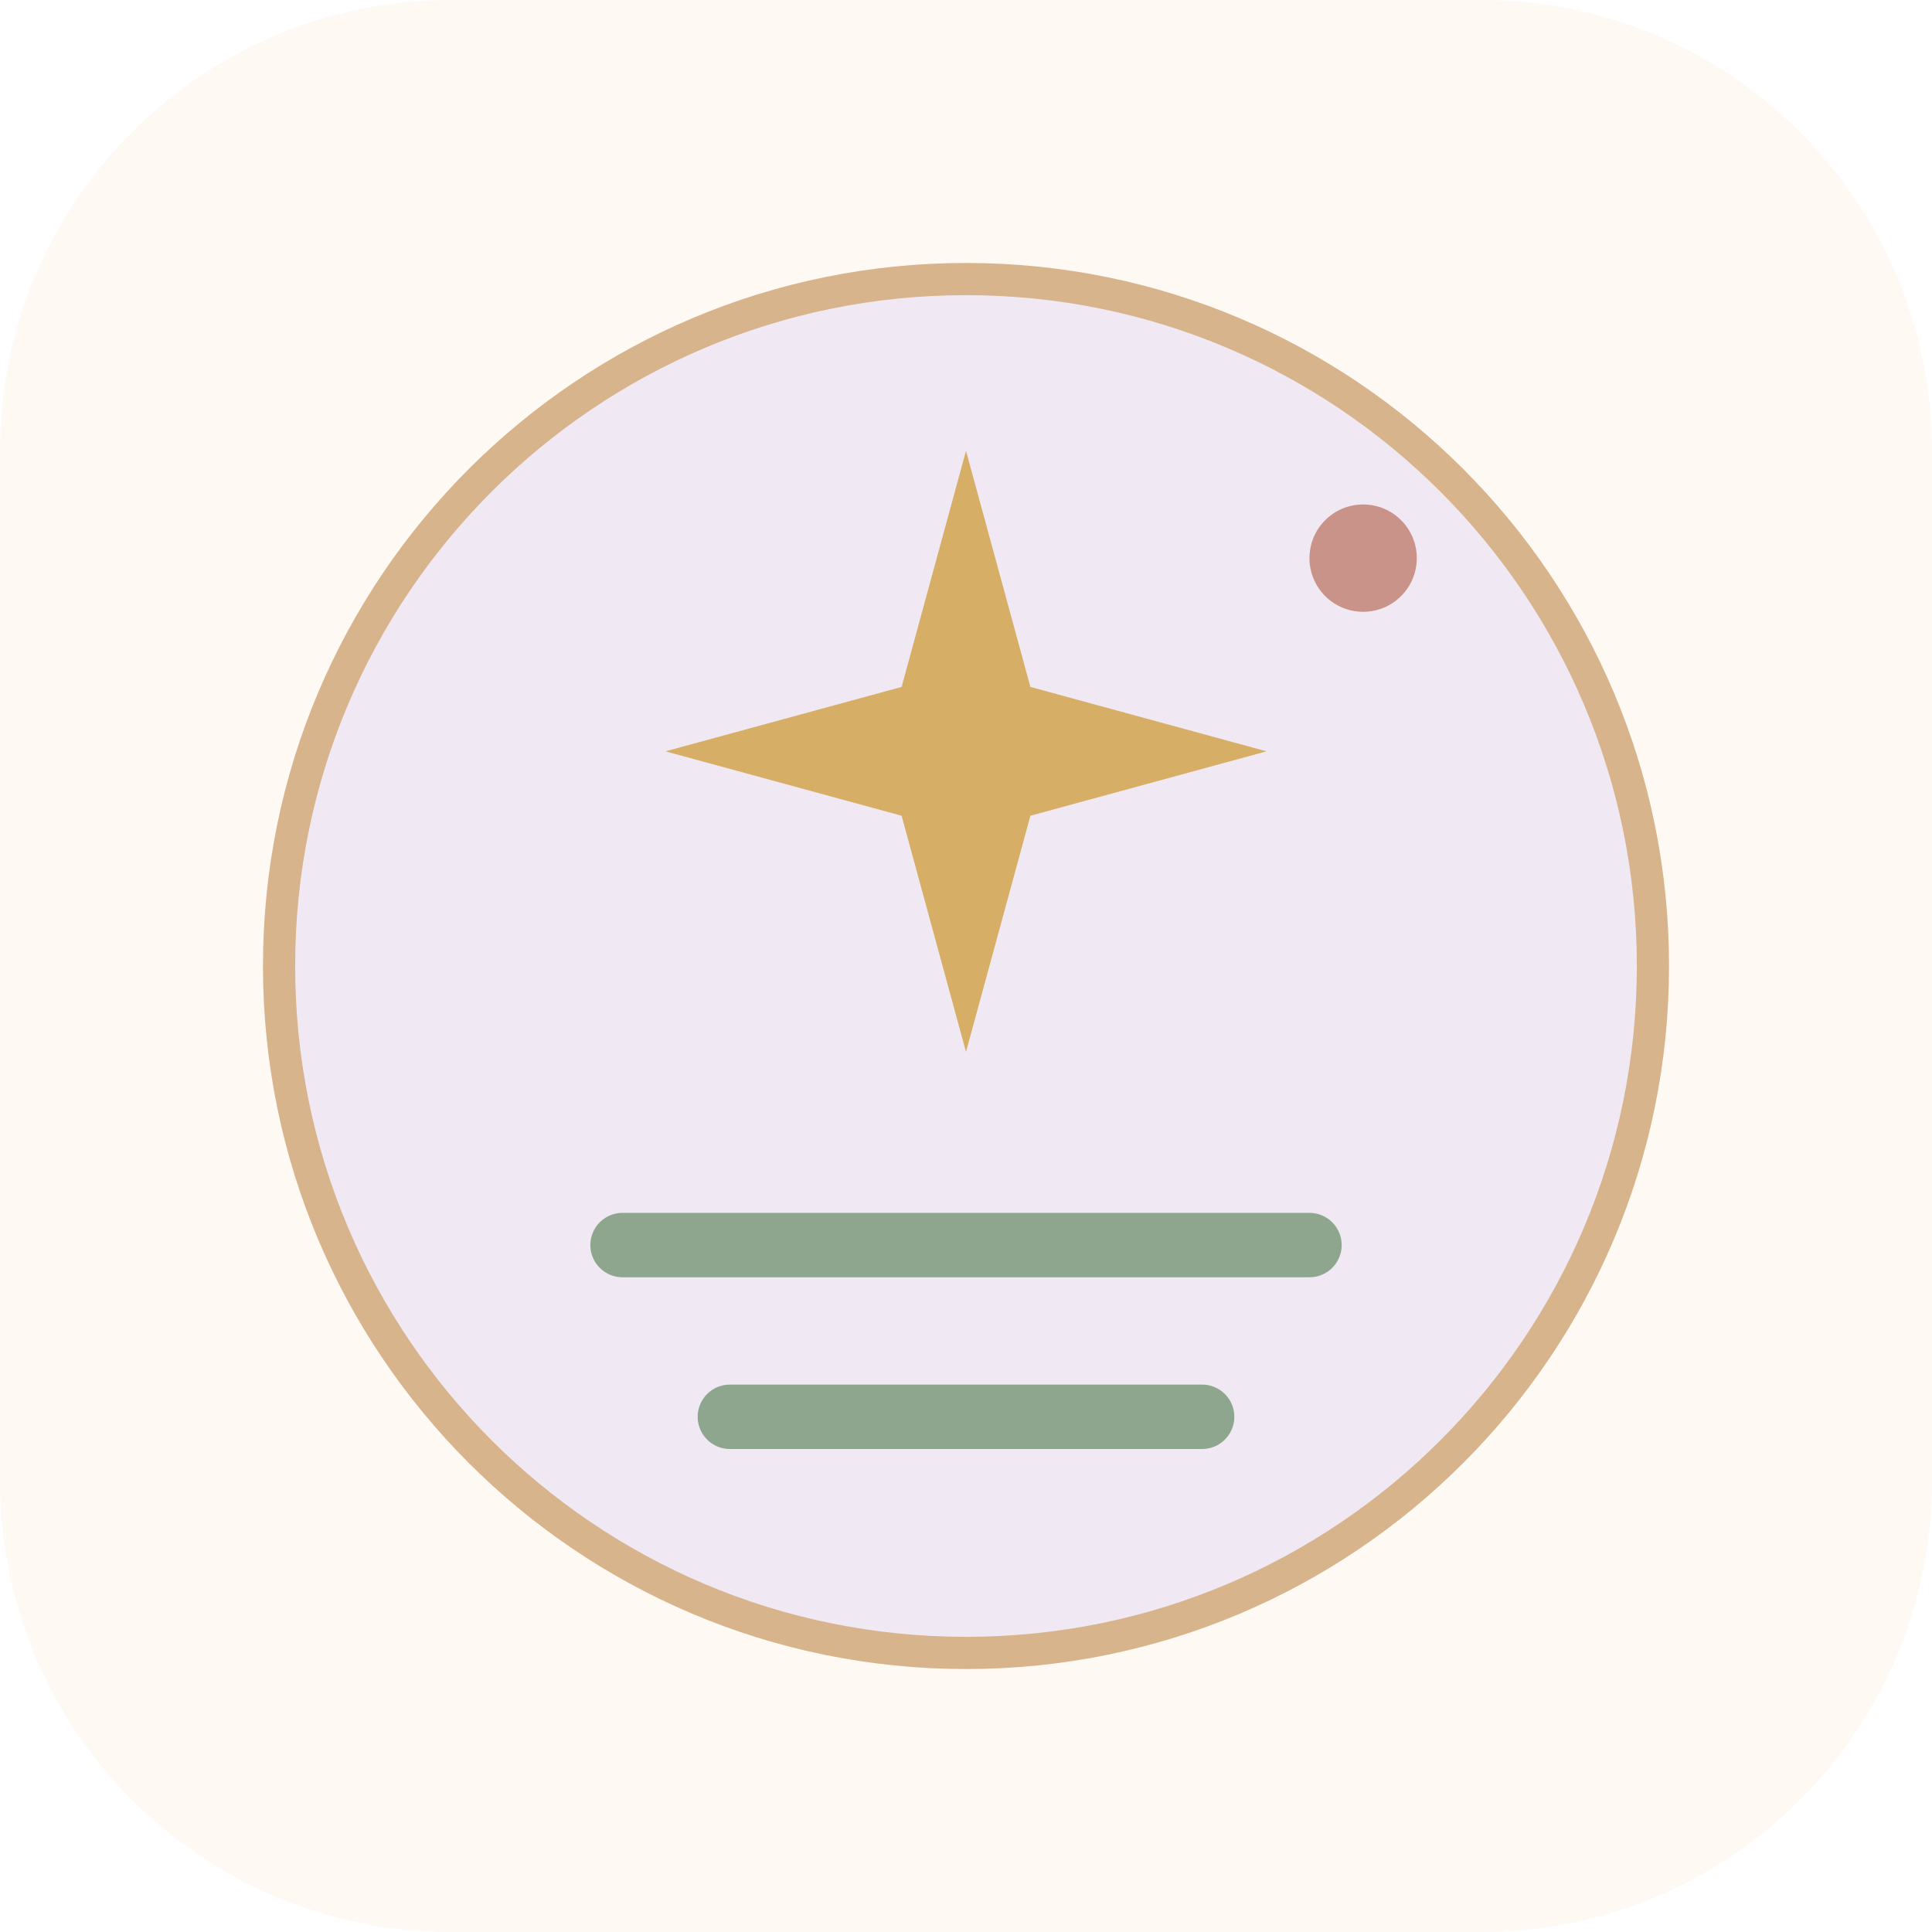
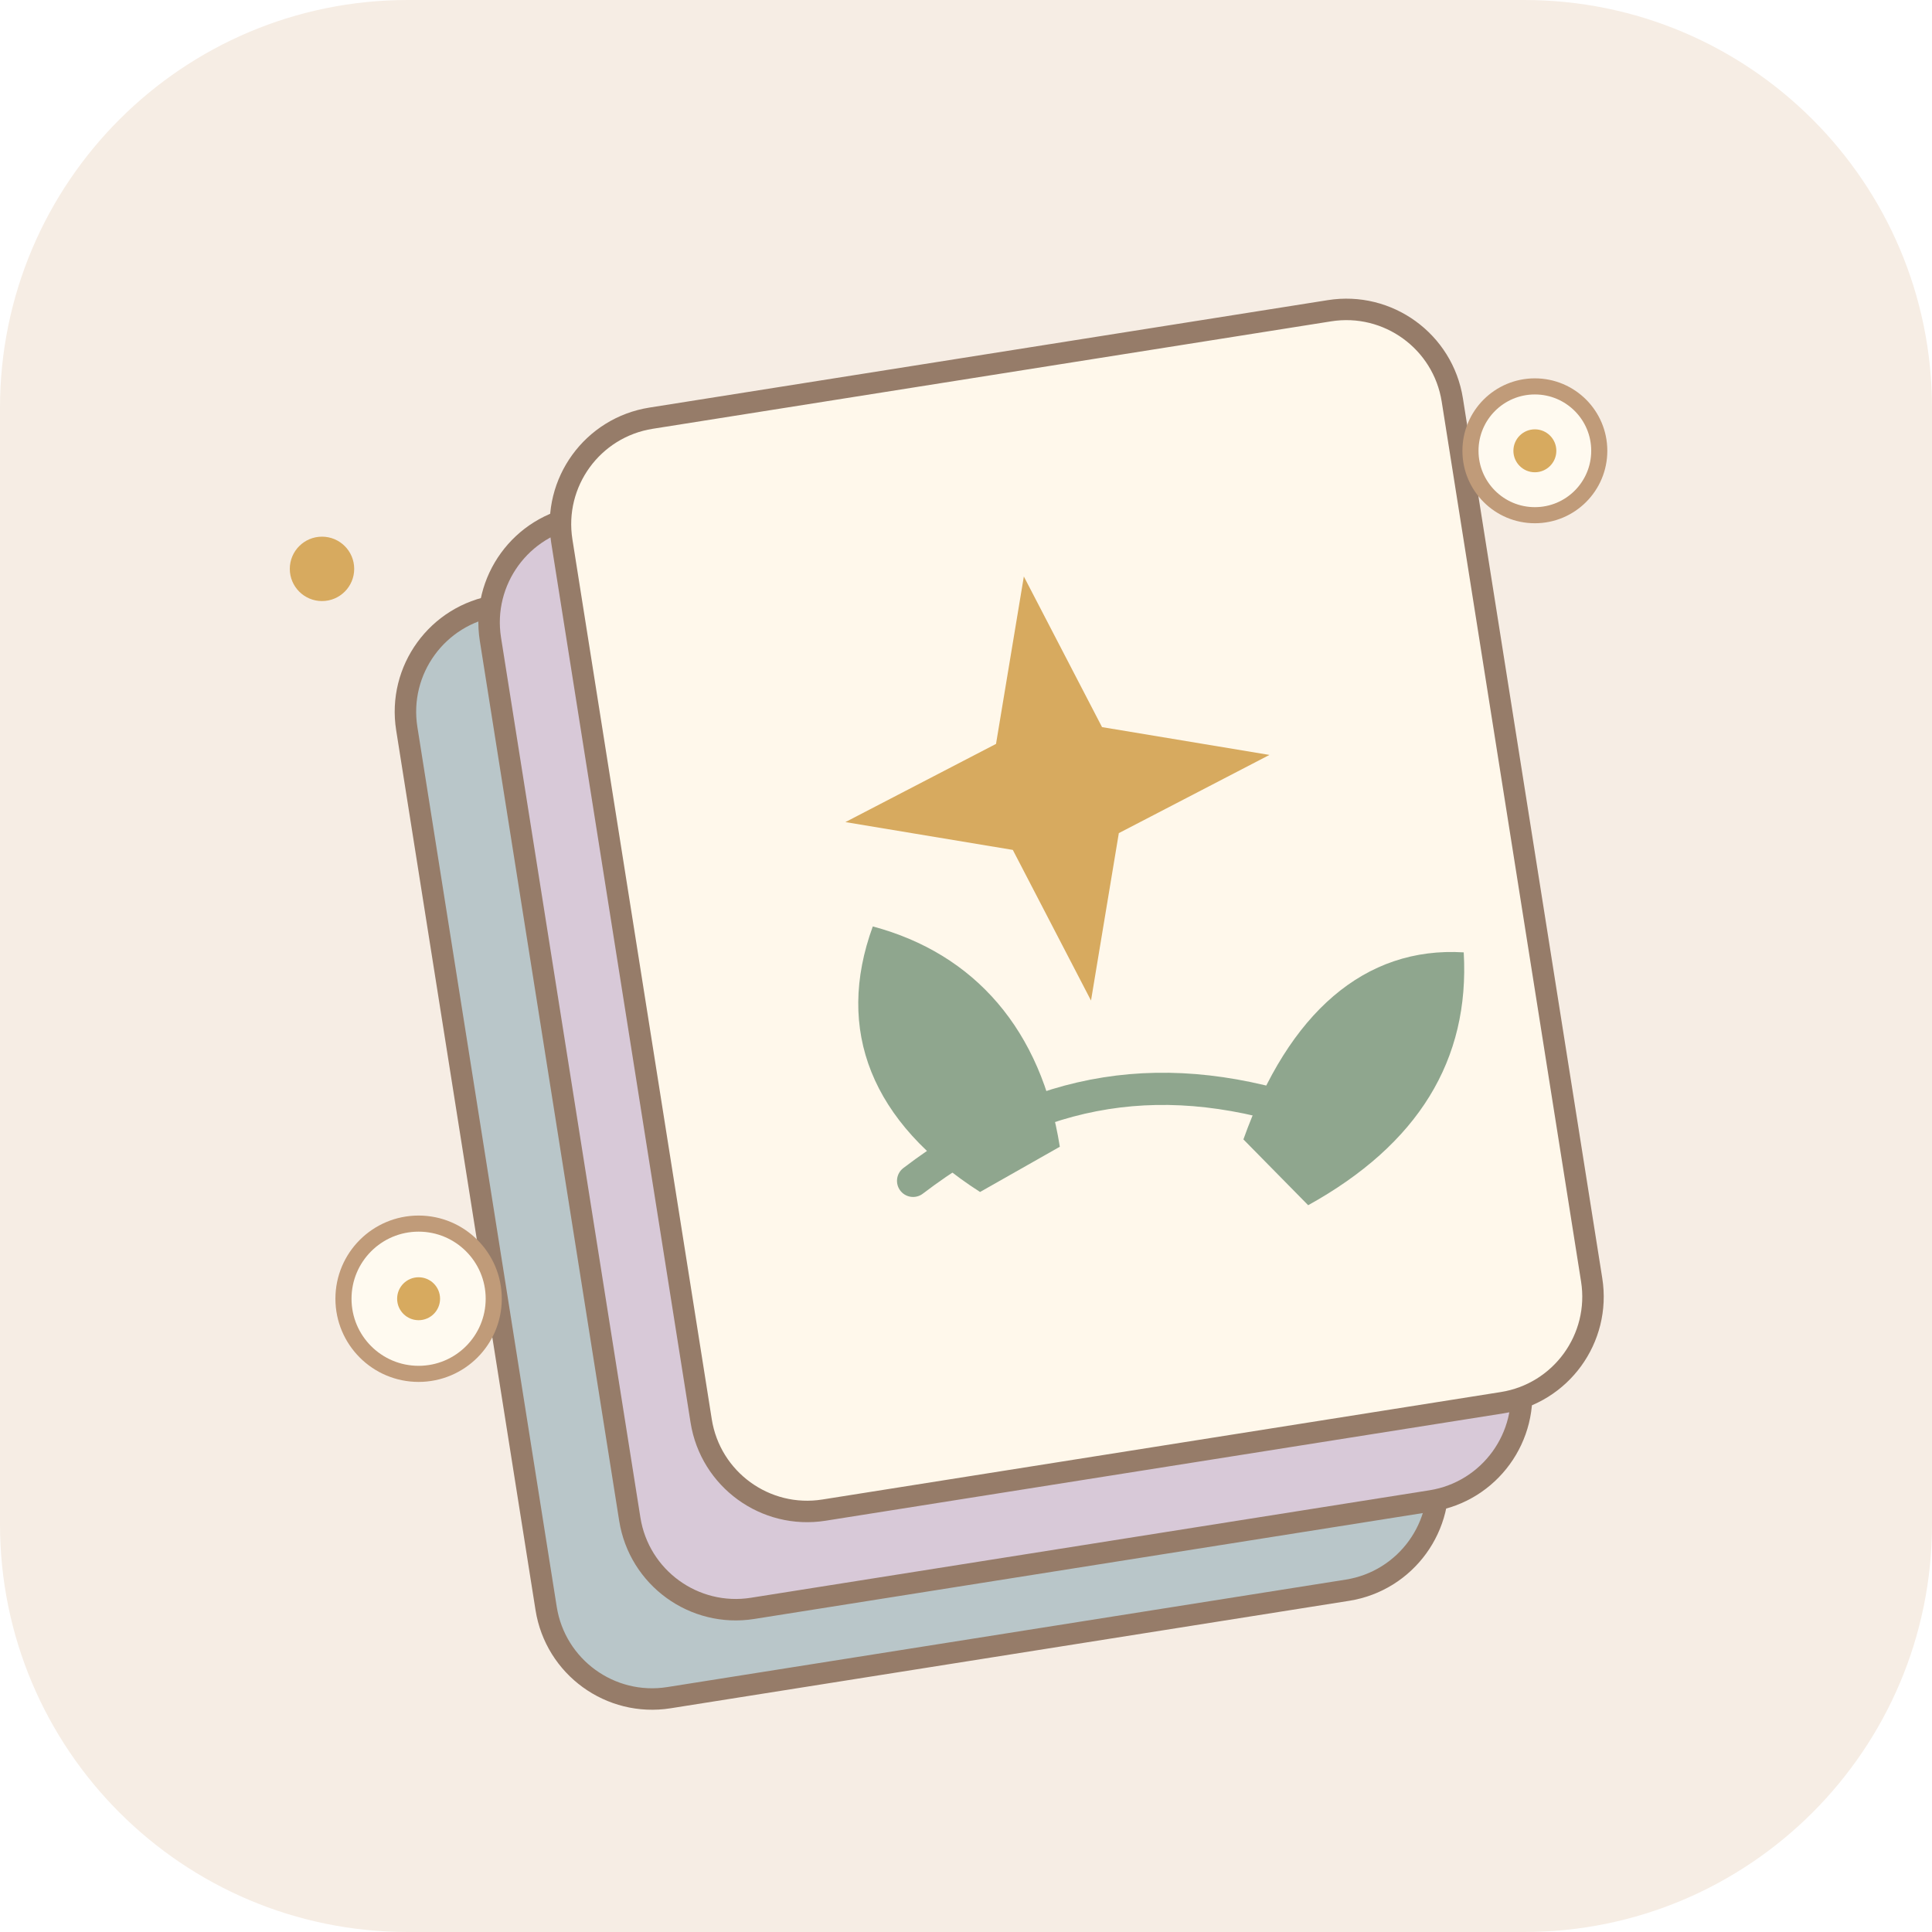
<svg xmlns="http://www.w3.org/2000/svg" viewBox="0 0 180 180">
-   <rect width="180" height="180" rx="42" fill="#fff9f4" />
-   <circle cx="90" cy="90" r="64" fill="#f0e9f3" stroke="#d8b48c" stroke-width="3" />
-   <path d="M90 42l6 22 22 6-22 6-6 22-6-22-22-6 22-6z" fill="#d6ae65" />
-   <path d="M58 116h64M68 132h44" stroke="#8fa68e" stroke-width="6" stroke-linecap="round" />
-   <circle cx="127" cy="52" r="5" fill="#c9938a" />
+   <rect width="180" height="180" rx="38" fill="#f6ede4" />
+   <g transform="rotate(-9 90 90)">
+     <rect x="42" y="50" width="84" height="103" rx="10" fill="#b9c6c9" stroke="#967c69" stroke-width="2" />
+     <rect x="51" y="43" width="84" height="103" rx="10" fill="#d8c9d8" stroke="#967c69" stroke-width="2" />
+     <rect x="59" y="35" width="84" height="103" rx="10" fill="#fff8eb" stroke="#967c69" stroke-width="2" />
+     <path d="M101 55l5 15 15 5-15 5-5 15-5-15-15-5 15-5z" fill="#d7aa5f" />
+     <path d="M82 109c13-7 25-7 38 0" fill="none" stroke="#8fa68e" stroke-width="3" stroke-linecap="round" />
+     <path d="M88 111c-9-8-11-17-6-26 9 4 14 12 14 23M113 110c6-11 14-16 23-14-1 10-7 17-18 21" fill="#8fa68e" />
+   </g>
+   <g fill="#fffaf0" stroke="#c09b79" stroke-width="1.5">
+     <circle cx="39" cy="121" r="7" />
+     <circle cx="143" cy="42" r="6" />
+   </g>
+   <g fill="#d7aa5f">
+     <circle cx="39" cy="121" r="2" />
+     <circle cx="143" cy="42" r="2" />
+     <circle cx="30" cy="53" r="3" />
+   </g>
</svg>
